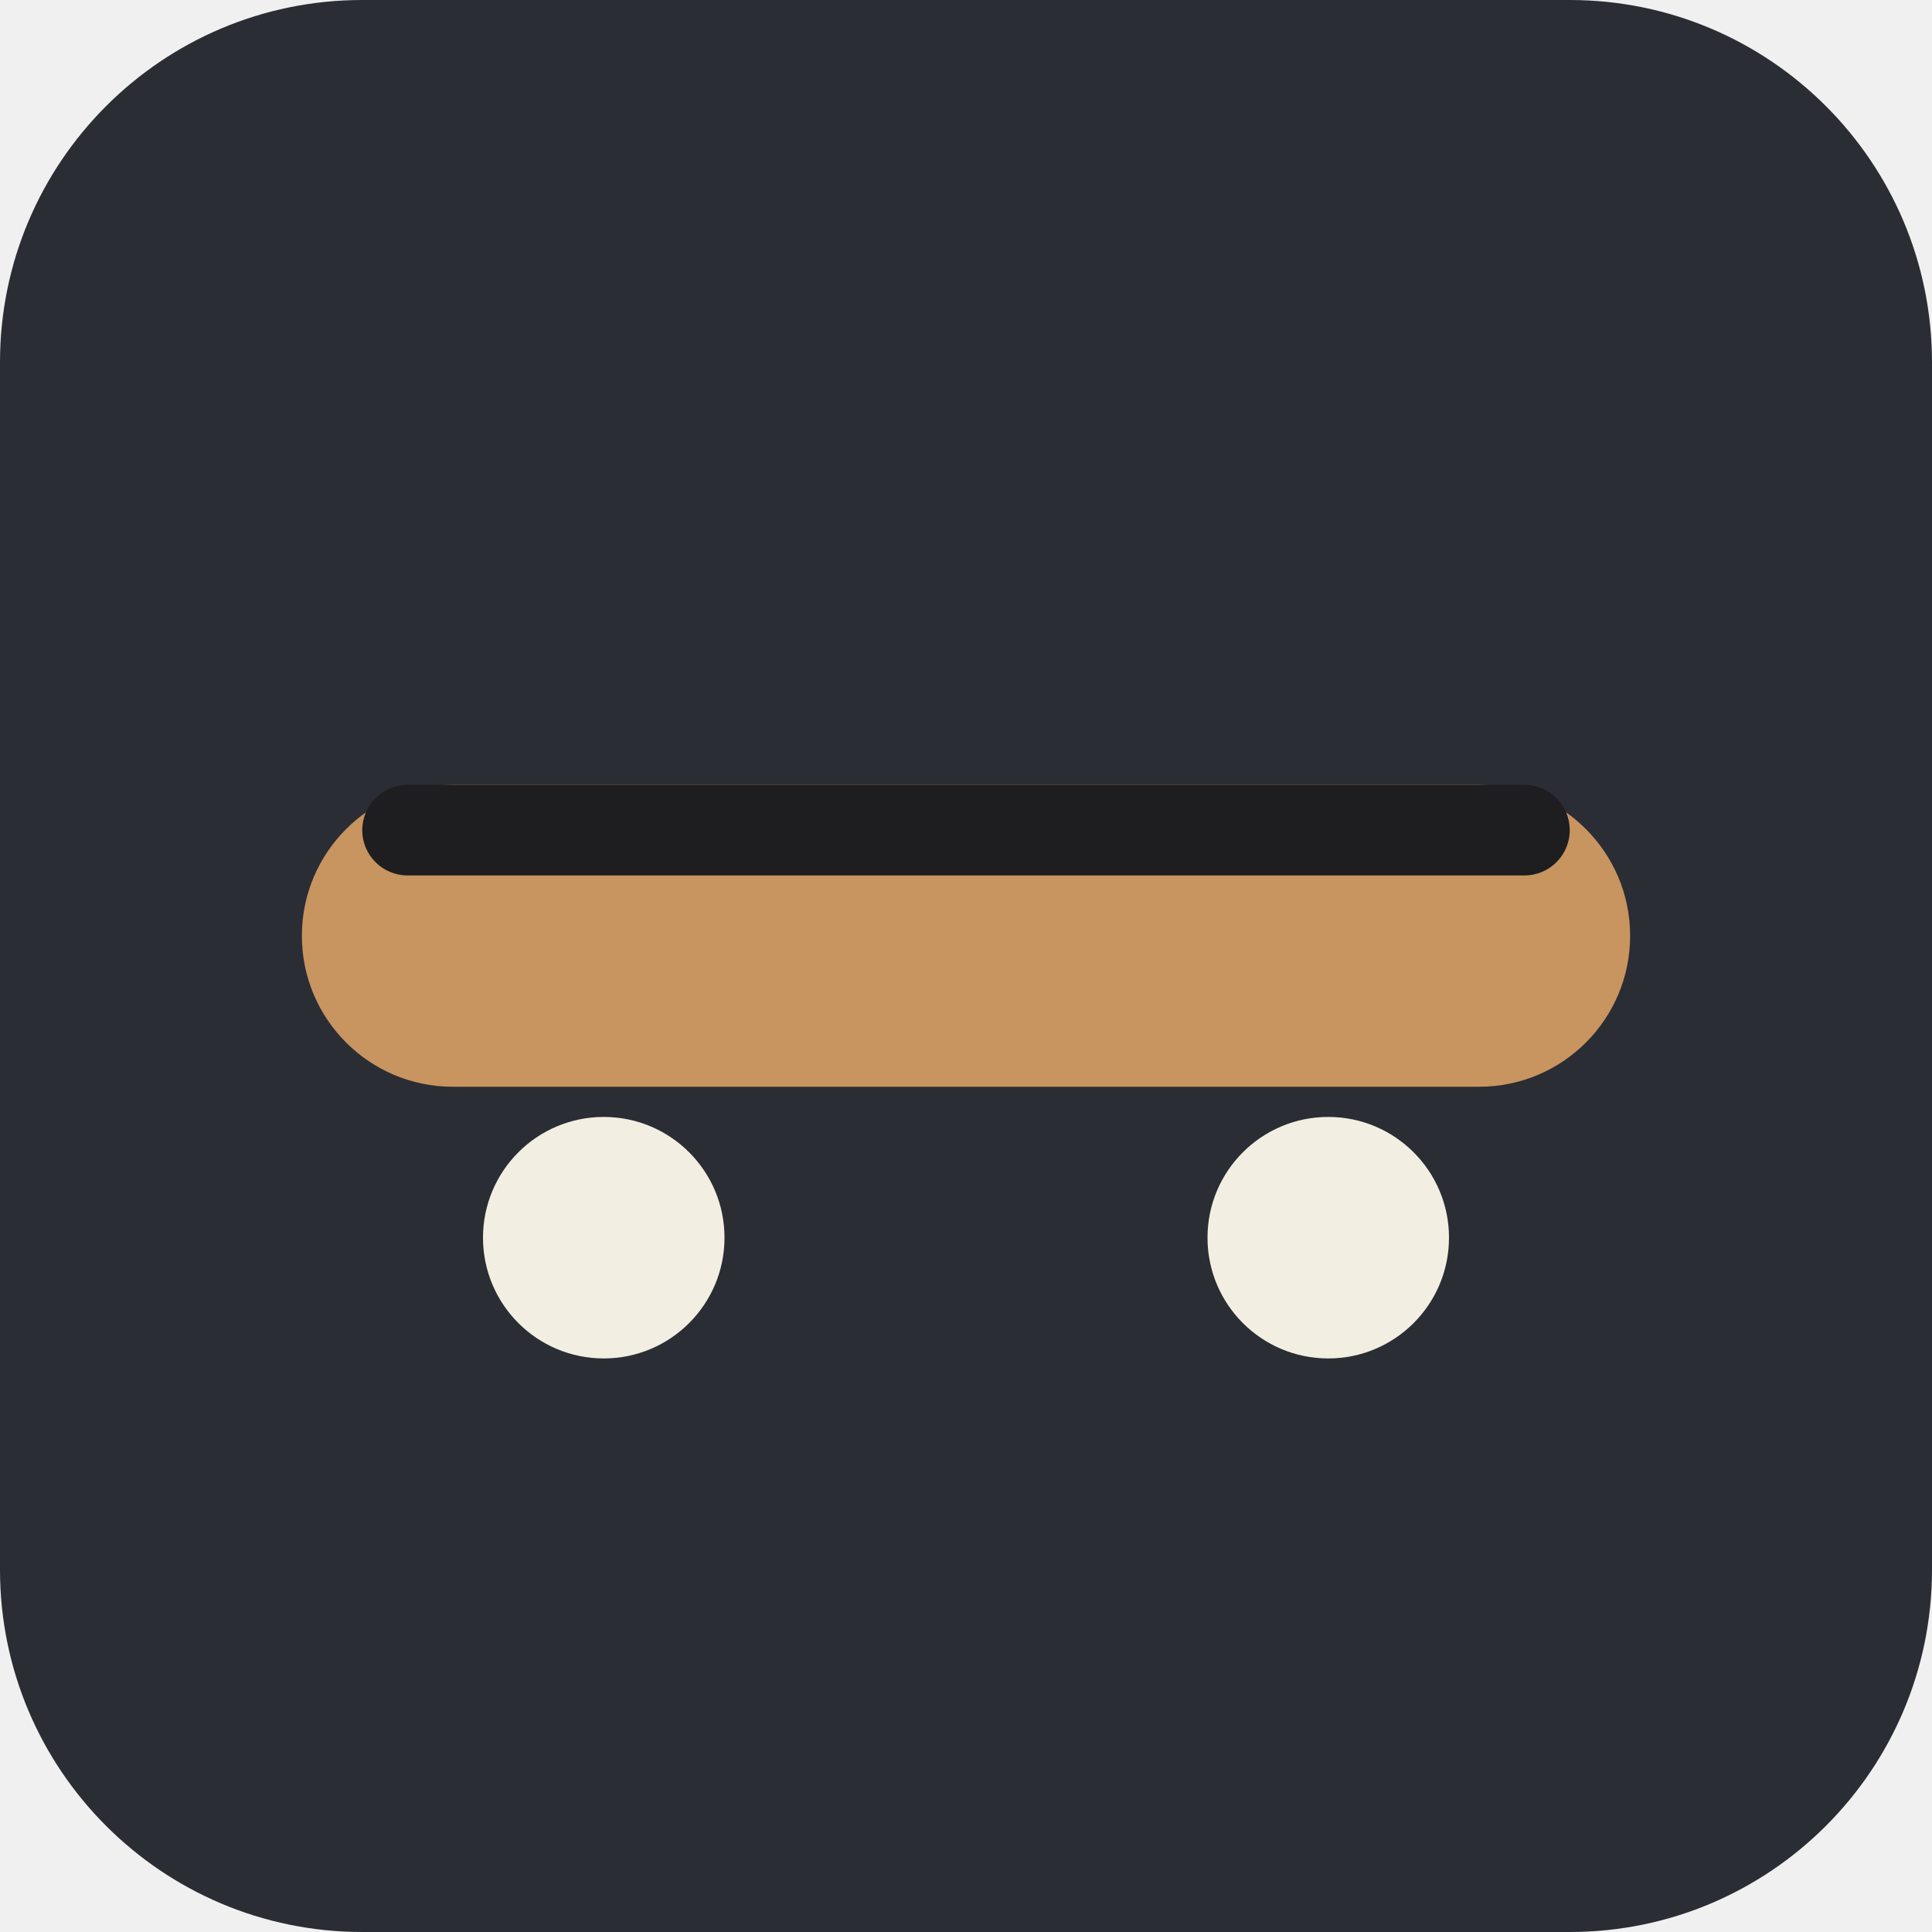
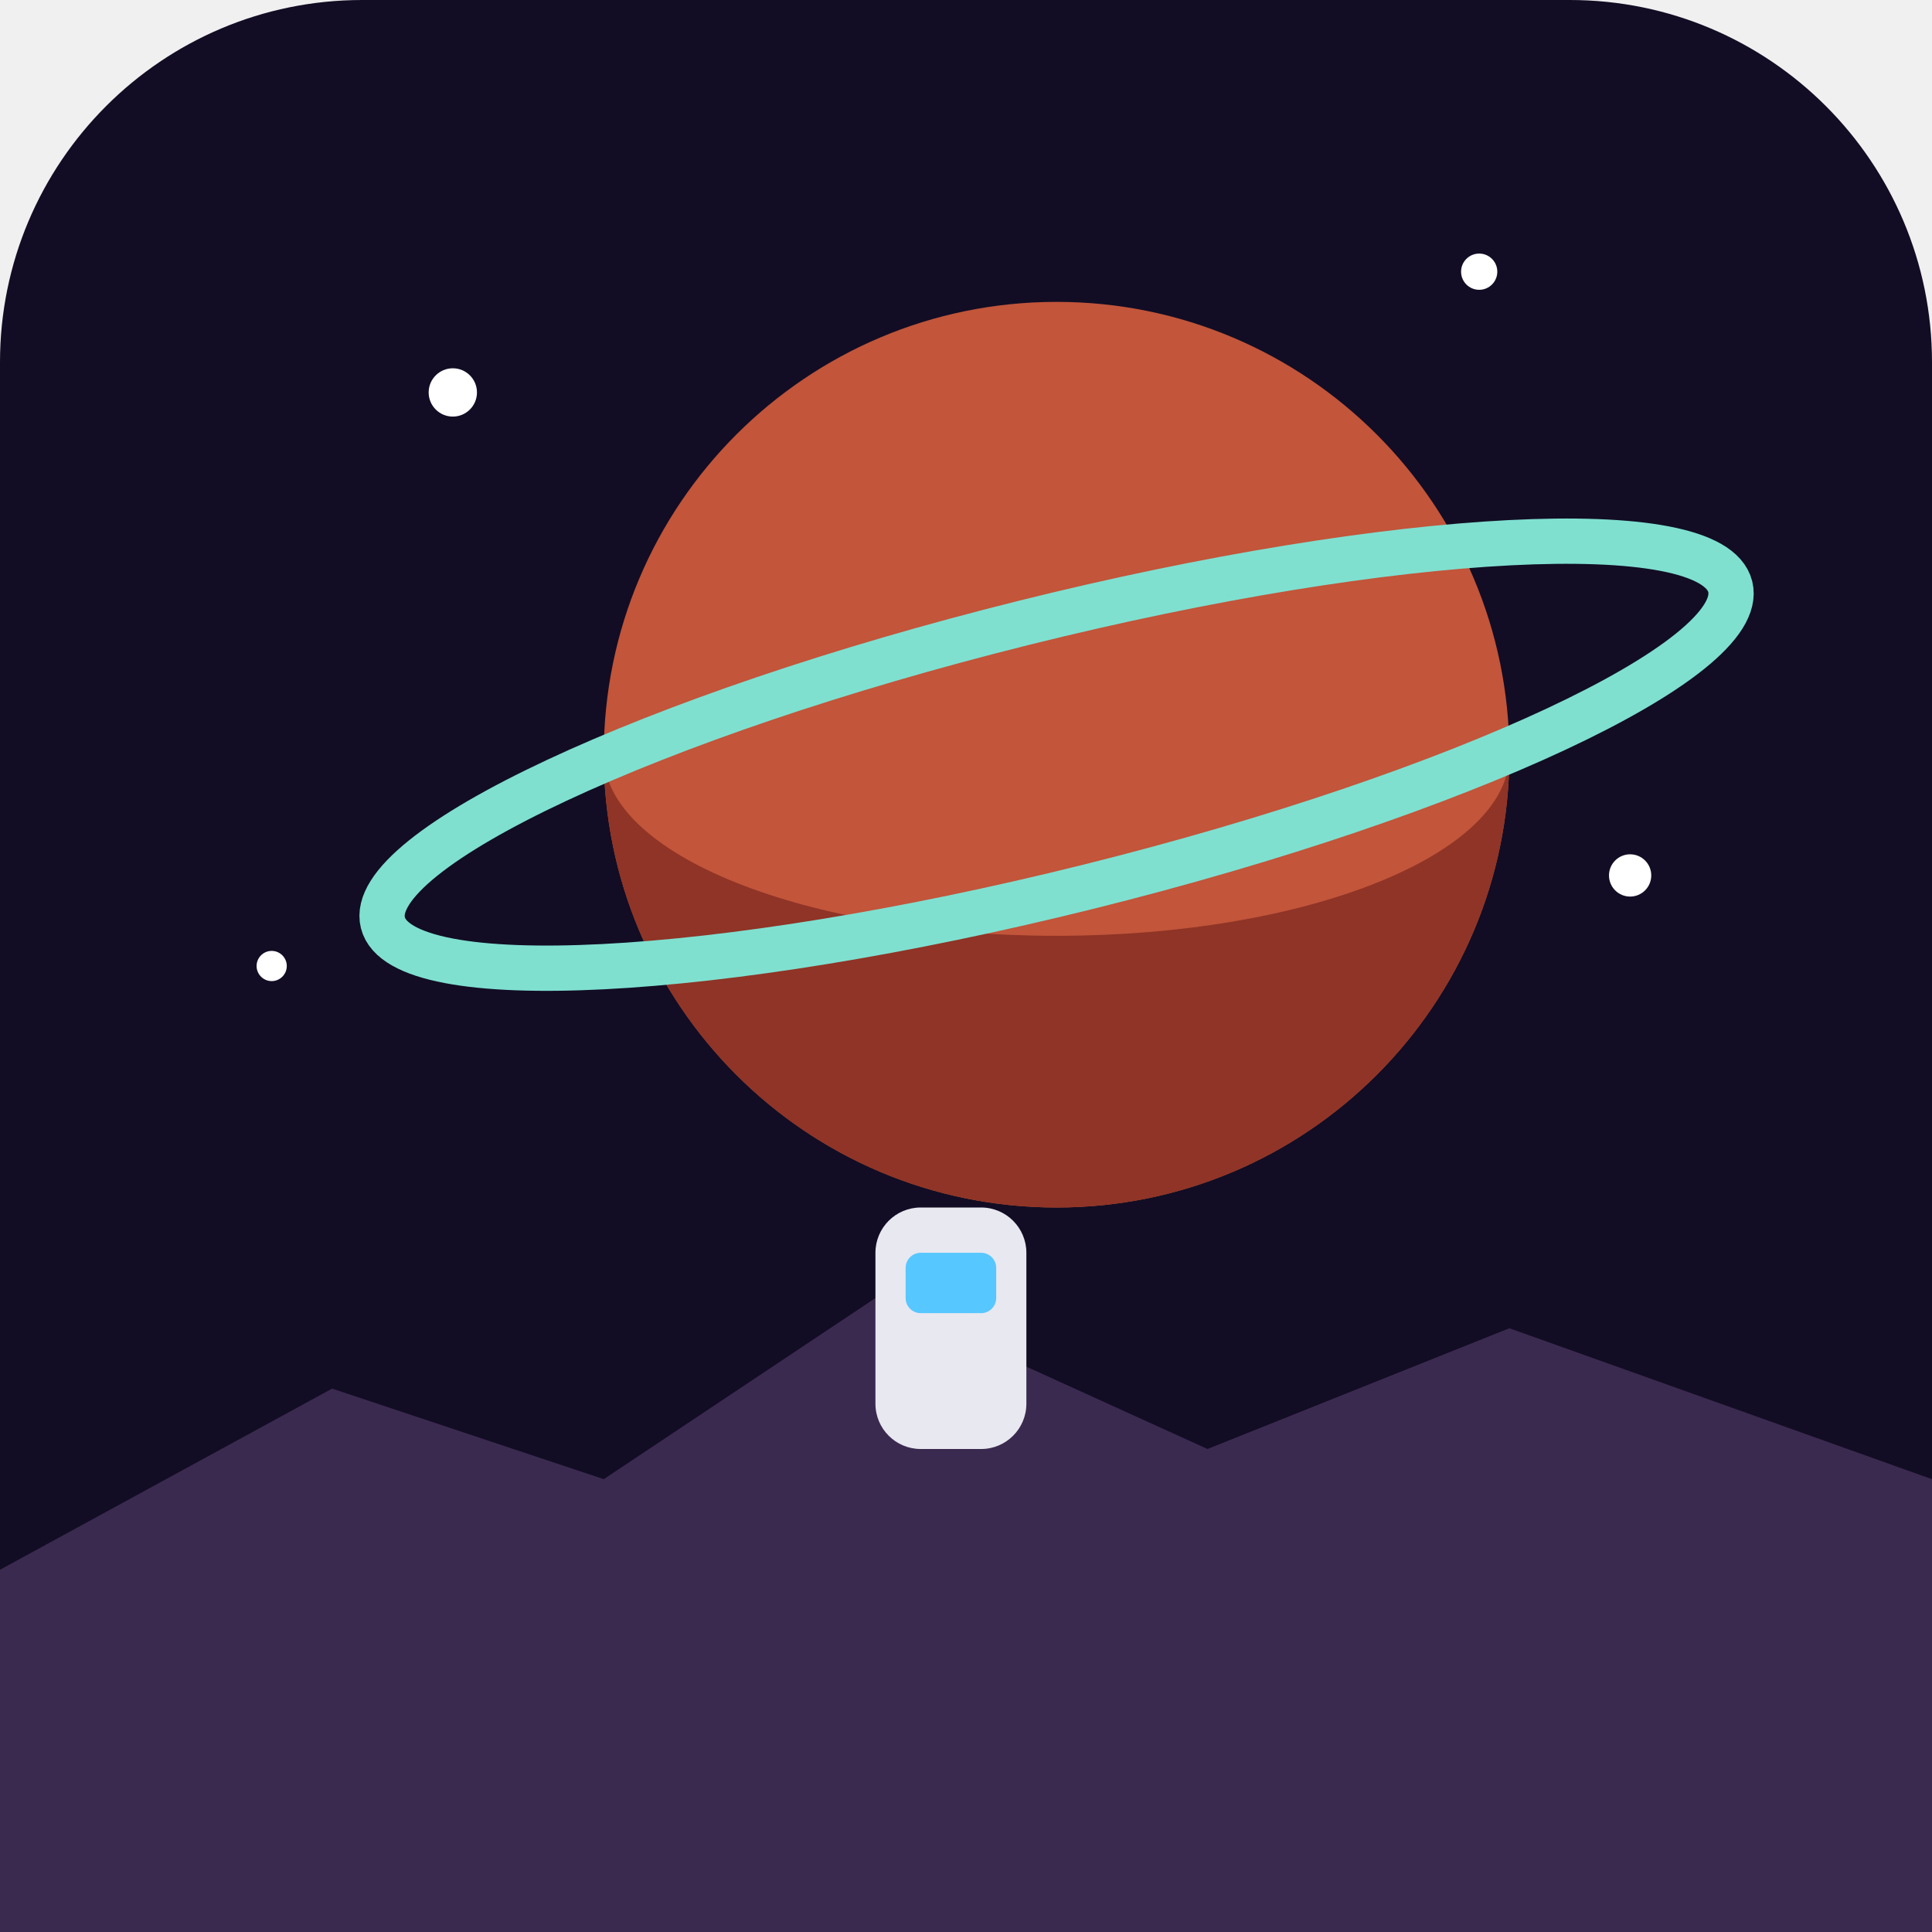
<svg xmlns="http://www.w3.org/2000/svg" width="128" height="128" viewBox="0 0 128 128">
-   <rect width="128" height="128" rx="24" fill="#2a2d34" />
-   <rect x="20" y="52" width="88" height="20" rx="10" fill="#c8945f" />
-   <rect x="24" y="52" width="80" height="6" rx="3" fill="#1e1e20" />
-   <circle cx="40" cy="82" r="8" fill="#f2efe2" />
-   <circle cx="88" cy="82" r="8" fill="#f2efe2" />
+   <rect width="128" height="128" rx="24" fill="#120d24" />
+   <circle cx="30" cy="26" r="1.6" fill="#fff" />
+   <circle cx="98" cy="18" r="1.2" fill="#fff" />
+   <circle cx="108" cy="58" r="1.4" fill="#fff" />
+   <circle cx="18" cy="64" r="1" fill="#fff" />
+   <circle cx="70" cy="50" r="30" fill="#c2553a" />
+   <path d="M40 50a30 30 0 0 0 60 0a30 12 0 0 1-60 0z" fill="#8f3426" />
+   <ellipse cx="70" cy="50" rx="46" ry="9" fill="none" stroke="#7fe0d0" stroke-width="3" transform="rotate(-14 70 50)" />
+   <path d="M0 104 L22 92 L40 98 L58 86 L80 96 L100 88 L128 98 V128 H0 Z" fill="#3b2a4f" />
+   <rect x="58" y="80" width="10" height="16" rx="3" fill="#e8e8f0" />
+   <rect x="60" y="83" width="6" height="4" rx="1" fill="#57c7ff" />
</svg>
